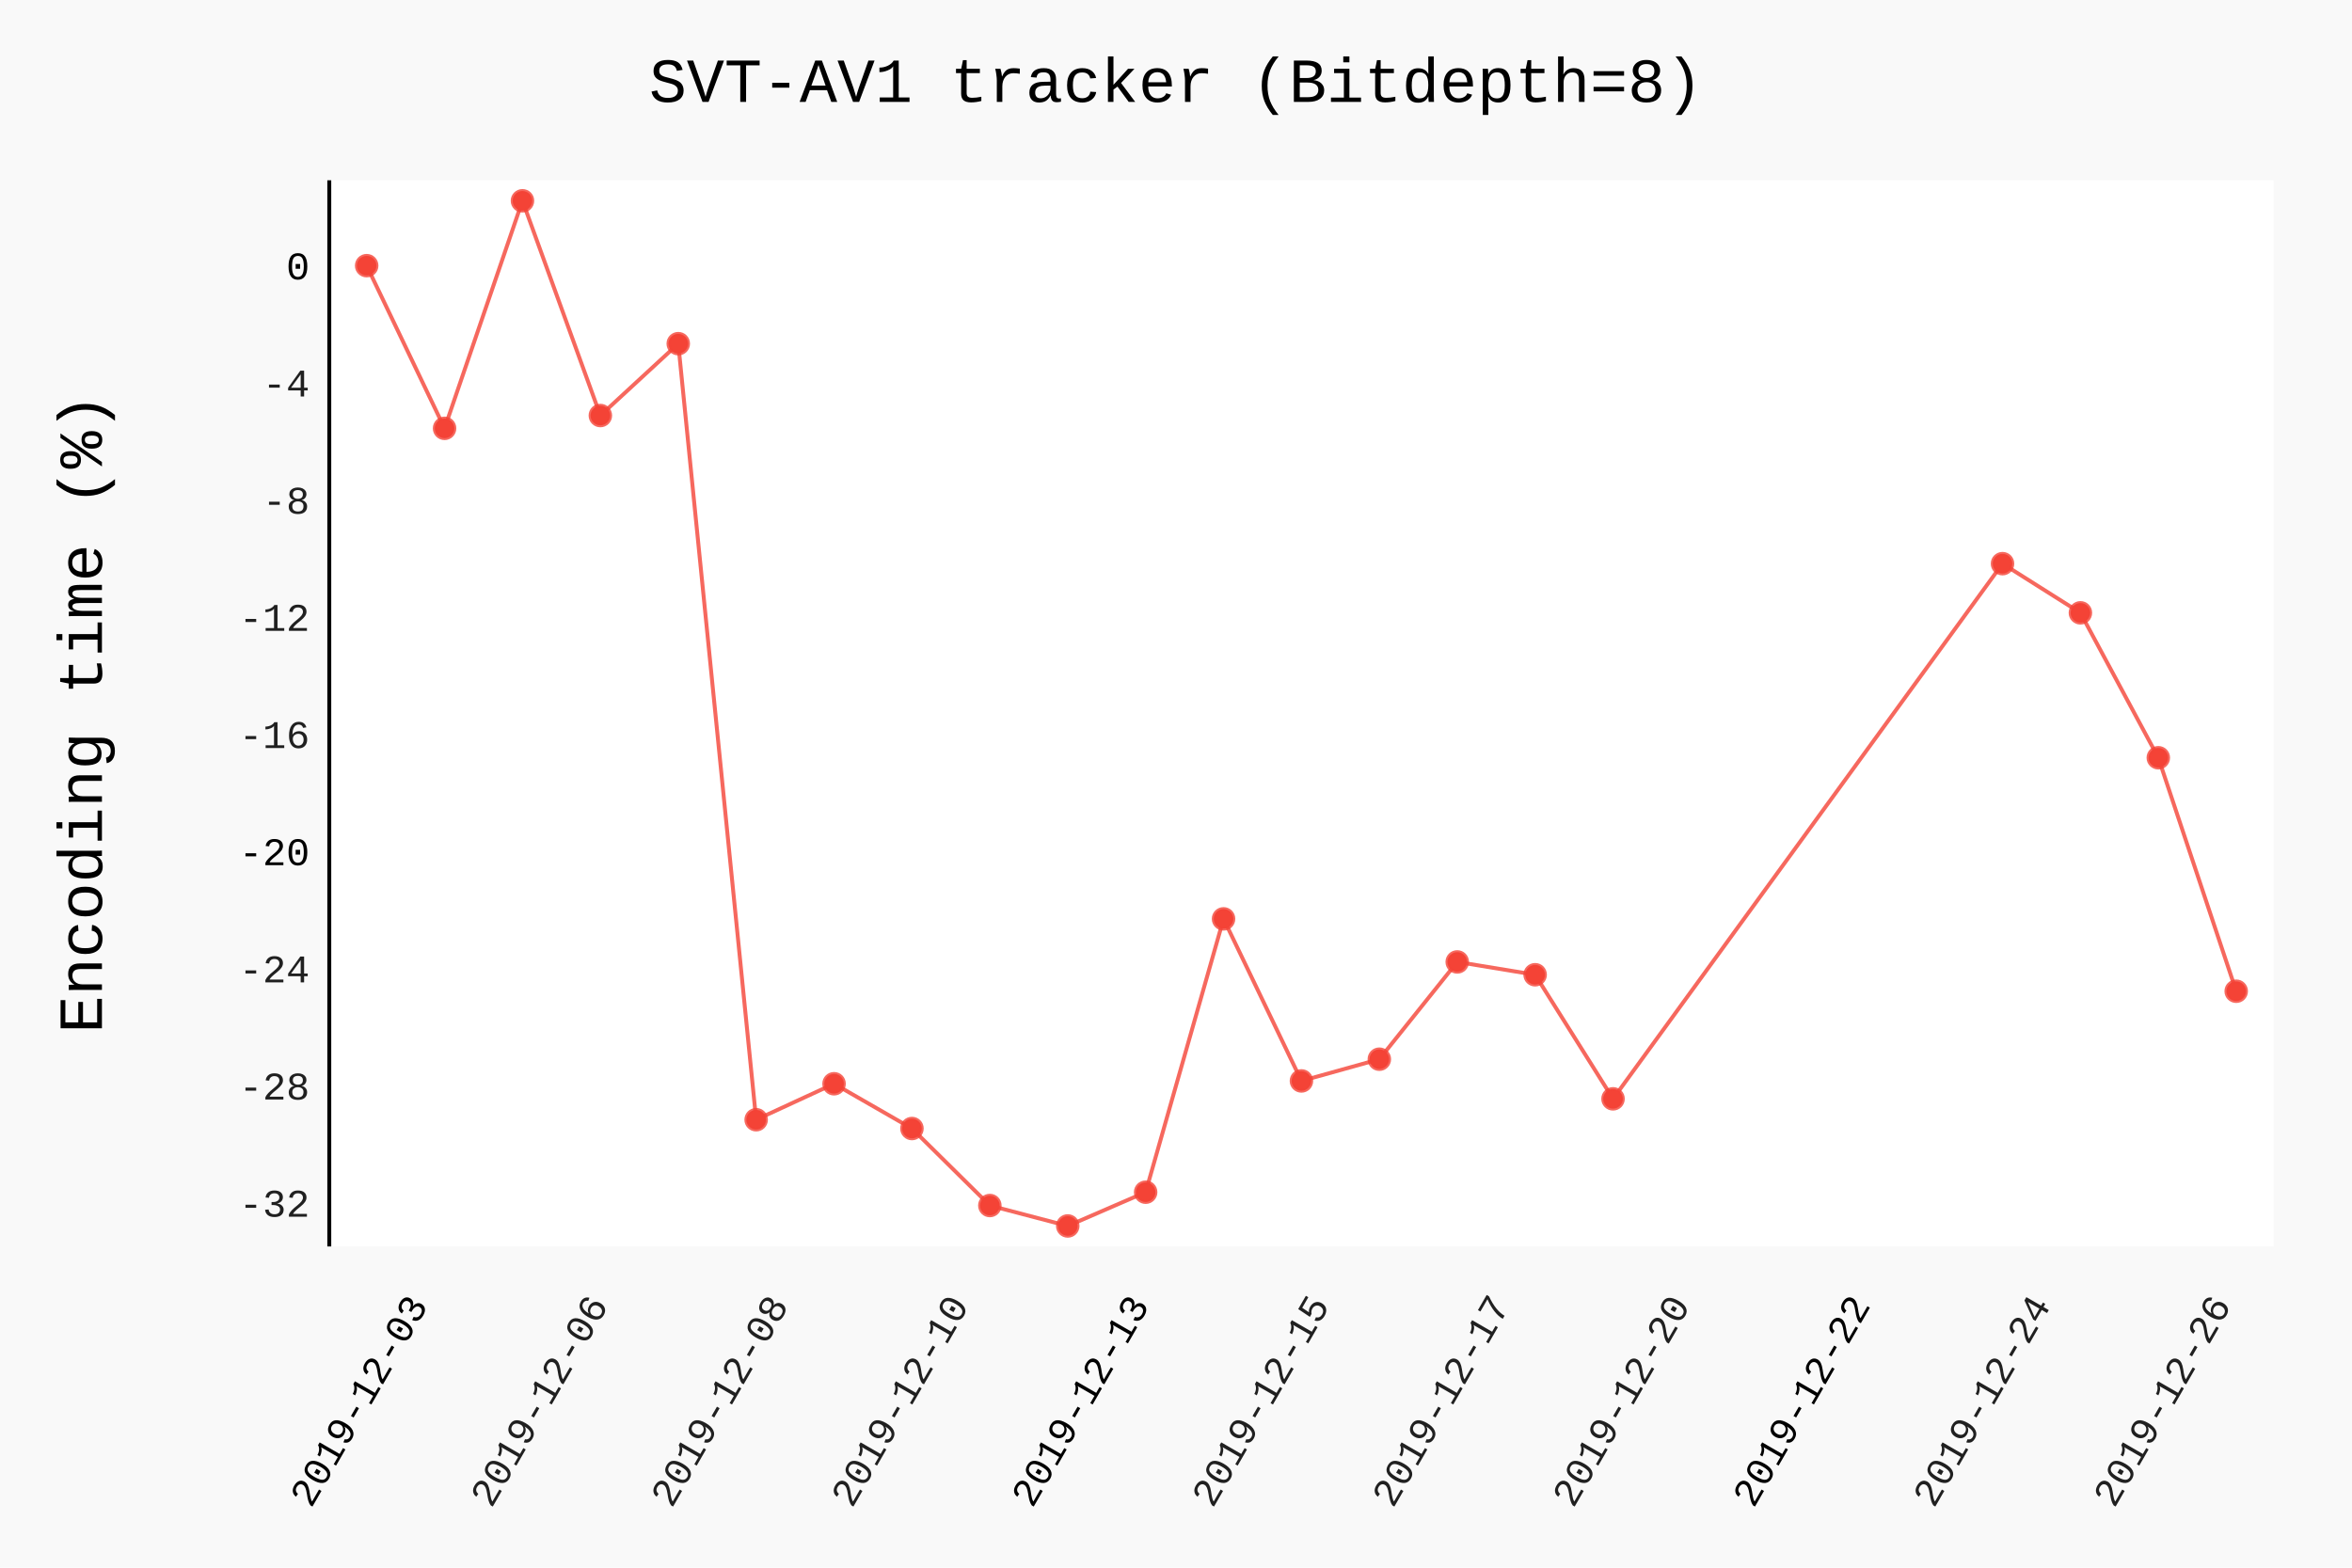
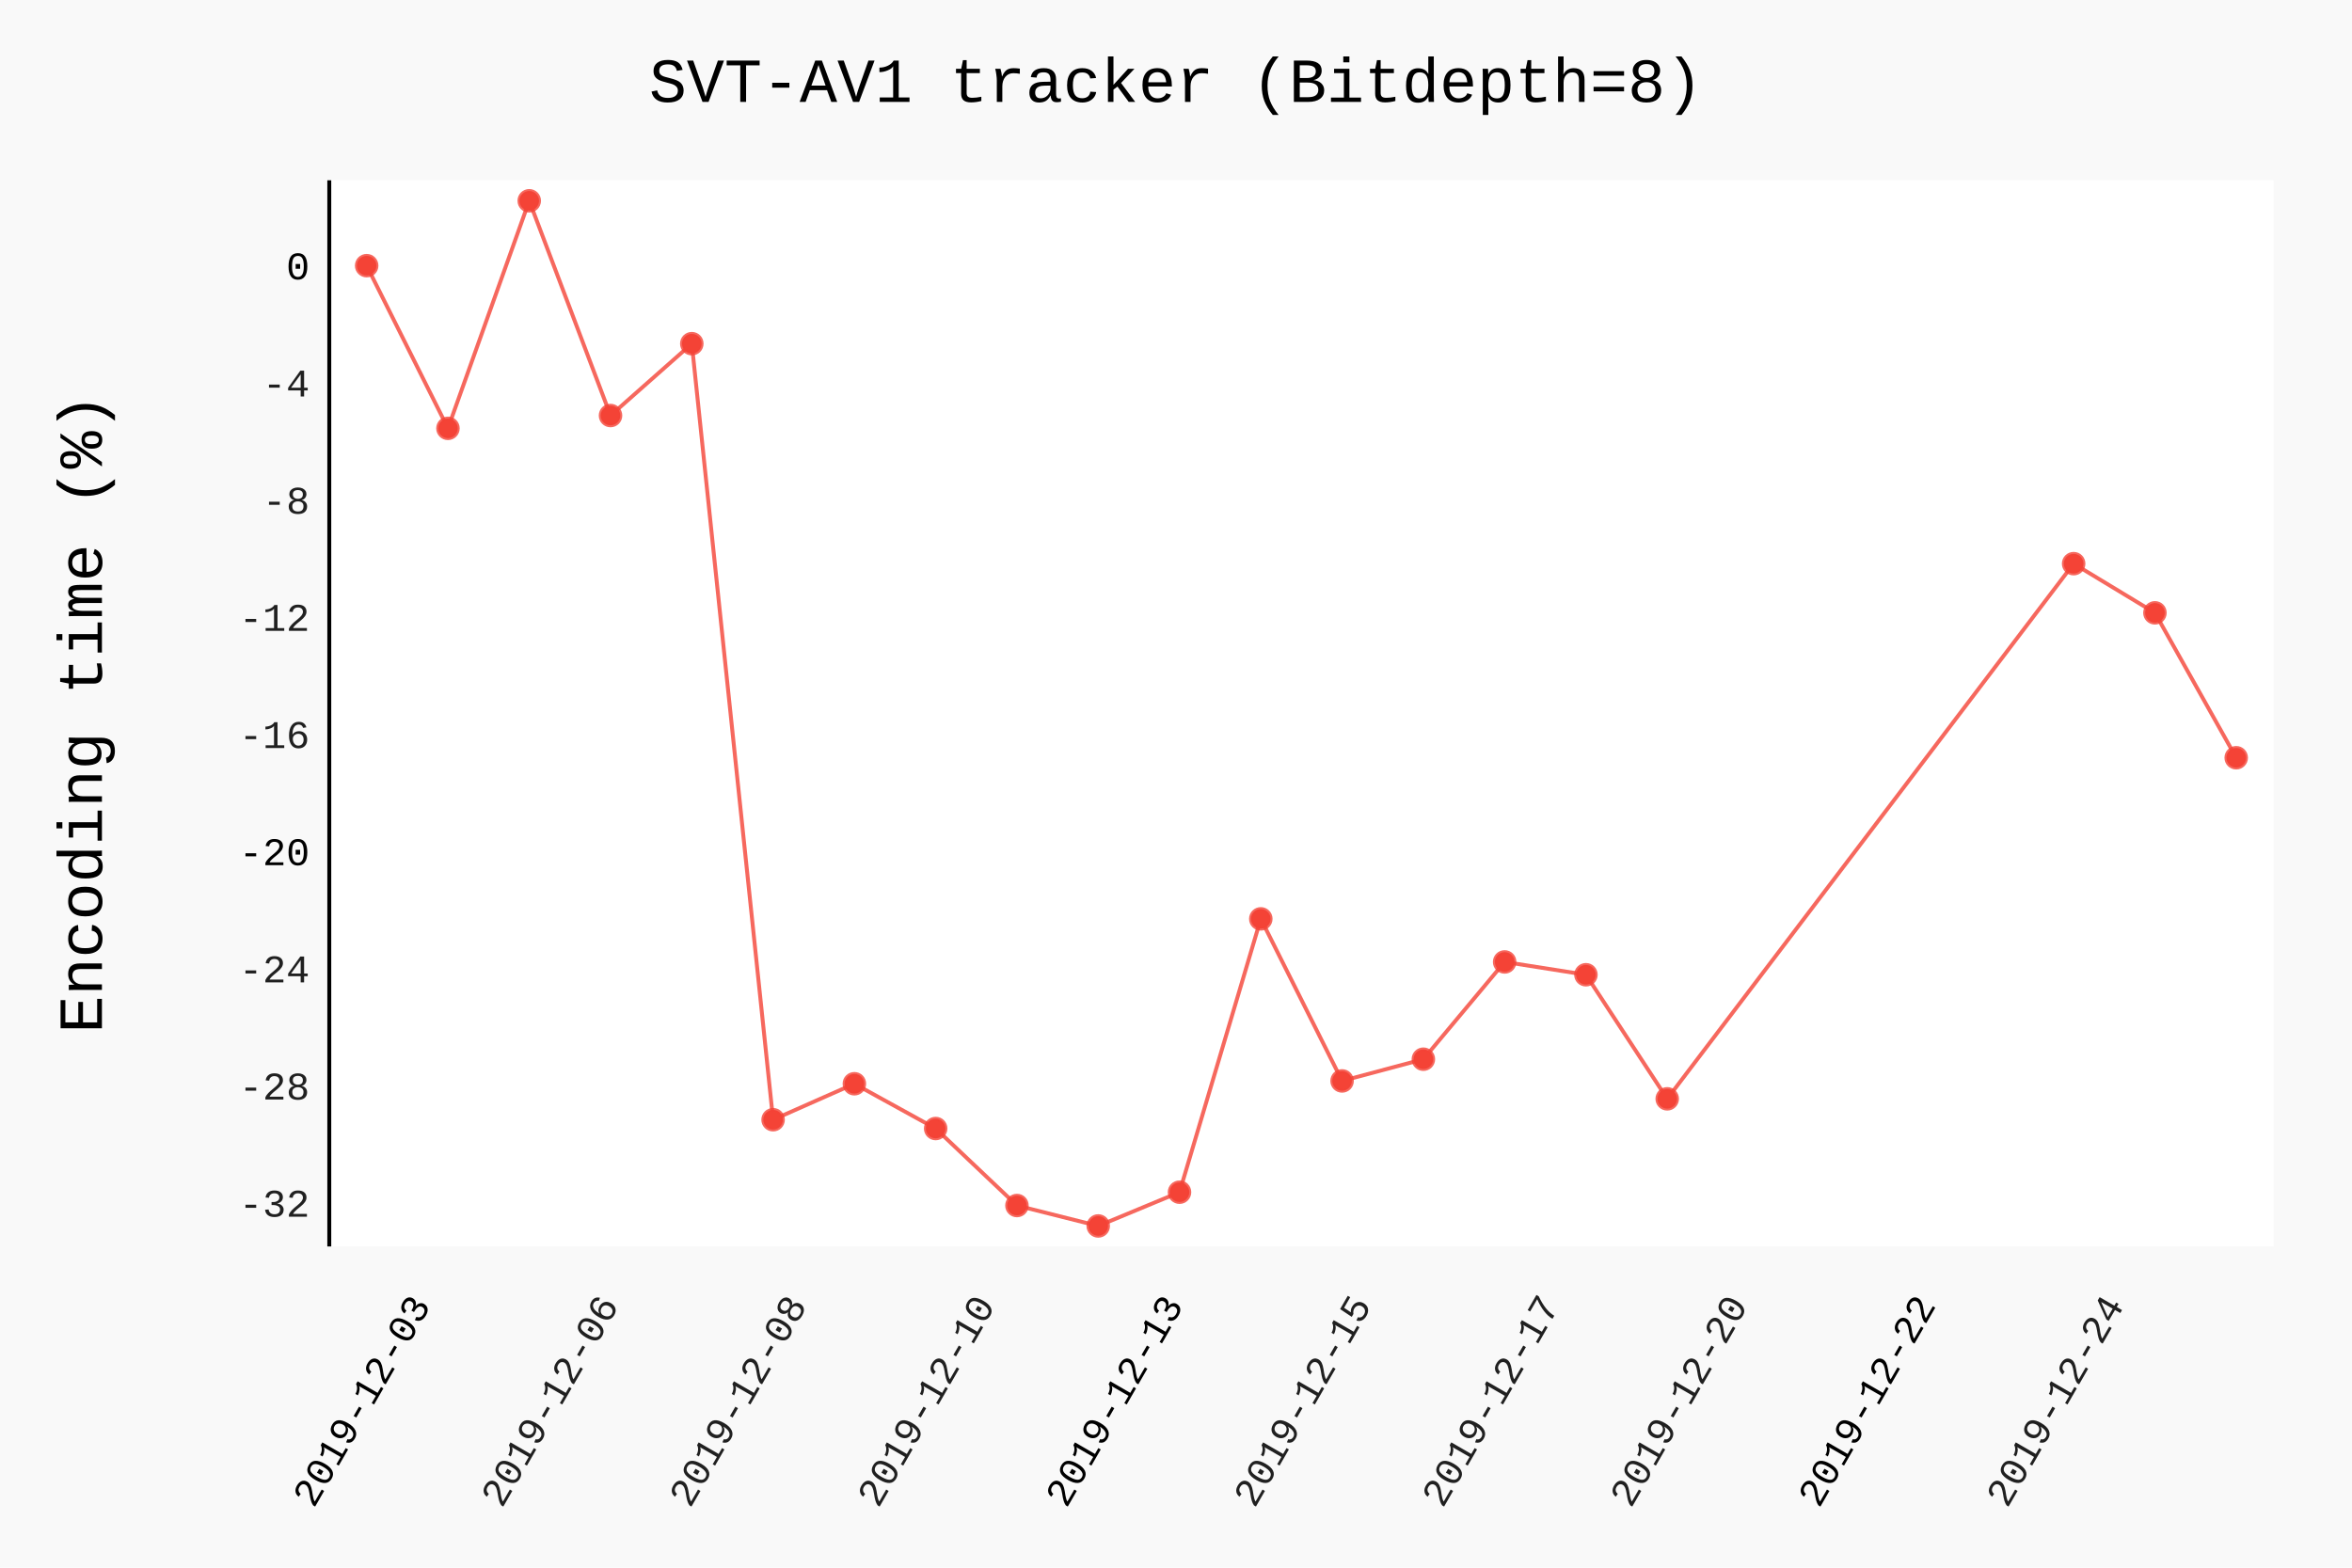
- <svg xmlns="http://www.w3.org/2000/svg" class="pygal-chart" id="chart-ec218cf6-e2a5-4044-8a09-ee8ca3e13ffd" viewBox="0 0 600 400">
+ <svg xmlns="http://www.w3.org/2000/svg" class="pygal-chart" id="chart-42dc4cc5-6be0-4d79-a7ee-fff0b12b70cc" viewBox="0 0 600 400">
  <defs>
-     <style type="text/css">#chart-ec218cf6-e2a5-4044-8a09-ee8ca3e13ffd{-webkit-user-select:none;-webkit-font-smoothing:antialiased;font-family:Consolas,"Liberation Mono",Menlo,Courier,monospace}#chart-ec218cf6-e2a5-4044-8a09-ee8ca3e13ffd .title{font-family:Consolas,"Liberation Mono",Menlo,Courier,monospace;font-size:16px}#chart-ec218cf6-e2a5-4044-8a09-ee8ca3e13ffd .legends .legend text{font-family:Consolas,"Liberation Mono",Menlo,Courier,monospace;font-size:14px}#chart-ec218cf6-e2a5-4044-8a09-ee8ca3e13ffd .axis text{font-family:Consolas,"Liberation Mono",Menlo,Courier,monospace;font-size:10px}#chart-ec218cf6-e2a5-4044-8a09-ee8ca3e13ffd .axis text.major{font-family:Consolas,"Liberation Mono",Menlo,Courier,monospace;font-size:10px}#chart-ec218cf6-e2a5-4044-8a09-ee8ca3e13ffd .text-overlay text.value{font-family:Consolas,"Liberation Mono",Menlo,Courier,monospace;font-size:16px}#chart-ec218cf6-e2a5-4044-8a09-ee8ca3e13ffd .text-overlay text.label{font-family:Consolas,"Liberation Mono",Menlo,Courier,monospace;font-size:10px}#chart-ec218cf6-e2a5-4044-8a09-ee8ca3e13ffd .tooltip{font-family:Consolas,"Liberation Mono",Menlo,Courier,monospace;font-size:14px}#chart-ec218cf6-e2a5-4044-8a09-ee8ca3e13ffd text.no_data{font-family:Consolas,"Liberation Mono",Menlo,Courier,monospace;font-size:64px}
- #chart-ec218cf6-e2a5-4044-8a09-ee8ca3e13ffd{background-color:rgba(249,249,249,1)}#chart-ec218cf6-e2a5-4044-8a09-ee8ca3e13ffd path,#chart-ec218cf6-e2a5-4044-8a09-ee8ca3e13ffd line,#chart-ec218cf6-e2a5-4044-8a09-ee8ca3e13ffd rect,#chart-ec218cf6-e2a5-4044-8a09-ee8ca3e13ffd circle{-webkit-transition:150ms;-moz-transition:150ms;transition:150ms}#chart-ec218cf6-e2a5-4044-8a09-ee8ca3e13ffd .graph &gt; .background{fill:rgba(249,249,249,1)}#chart-ec218cf6-e2a5-4044-8a09-ee8ca3e13ffd .plot &gt; .background{fill:rgba(255,255,255,1)}#chart-ec218cf6-e2a5-4044-8a09-ee8ca3e13ffd .graph{fill:rgba(0,0,0,.87)}#chart-ec218cf6-e2a5-4044-8a09-ee8ca3e13ffd text.no_data{fill:rgba(0,0,0,1)}#chart-ec218cf6-e2a5-4044-8a09-ee8ca3e13ffd .title{fill:rgba(0,0,0,1)}#chart-ec218cf6-e2a5-4044-8a09-ee8ca3e13ffd .legends .legend text{fill:rgba(0,0,0,.87)}#chart-ec218cf6-e2a5-4044-8a09-ee8ca3e13ffd .legends .legend:hover text{fill:rgba(0,0,0,1)}#chart-ec218cf6-e2a5-4044-8a09-ee8ca3e13ffd .axis .line{stroke:rgba(0,0,0,1)}#chart-ec218cf6-e2a5-4044-8a09-ee8ca3e13ffd .axis .guide.line{stroke:rgba(0,0,0,.54)}#chart-ec218cf6-e2a5-4044-8a09-ee8ca3e13ffd .axis .major.line{stroke:rgba(0,0,0,.87)}#chart-ec218cf6-e2a5-4044-8a09-ee8ca3e13ffd .axis text.major{fill:rgba(0,0,0,1)}#chart-ec218cf6-e2a5-4044-8a09-ee8ca3e13ffd .axis.y .guides:hover .guide.line,#chart-ec218cf6-e2a5-4044-8a09-ee8ca3e13ffd .line-graph .axis.x .guides:hover .guide.line,#chart-ec218cf6-e2a5-4044-8a09-ee8ca3e13ffd .stackedline-graph .axis.x .guides:hover .guide.line,#chart-ec218cf6-e2a5-4044-8a09-ee8ca3e13ffd .xy-graph .axis.x .guides:hover .guide.line{stroke:rgba(0,0,0,1)}#chart-ec218cf6-e2a5-4044-8a09-ee8ca3e13ffd .axis .guides:hover text{fill:rgba(0,0,0,1)}#chart-ec218cf6-e2a5-4044-8a09-ee8ca3e13ffd .reactive{fill-opacity:.7;stroke-opacity:.8}#chart-ec218cf6-e2a5-4044-8a09-ee8ca3e13ffd .ci{stroke:rgba(0,0,0,.87)}#chart-ec218cf6-e2a5-4044-8a09-ee8ca3e13ffd .reactive.active,#chart-ec218cf6-e2a5-4044-8a09-ee8ca3e13ffd .active .reactive{fill-opacity:.8;stroke-opacity:.9;stroke-width:4}#chart-ec218cf6-e2a5-4044-8a09-ee8ca3e13ffd .ci .reactive.active{stroke-width:1.5}#chart-ec218cf6-e2a5-4044-8a09-ee8ca3e13ffd .series text{fill:rgba(0,0,0,1)}#chart-ec218cf6-e2a5-4044-8a09-ee8ca3e13ffd .tooltip rect{fill:rgba(255,255,255,1);stroke:rgba(0,0,0,1);-webkit-transition:opacity 150ms;-moz-transition:opacity 150ms;transition:opacity 150ms}#chart-ec218cf6-e2a5-4044-8a09-ee8ca3e13ffd .tooltip .label{fill:rgba(0,0,0,.87)}#chart-ec218cf6-e2a5-4044-8a09-ee8ca3e13ffd .tooltip .label{fill:rgba(0,0,0,.87)}#chart-ec218cf6-e2a5-4044-8a09-ee8ca3e13ffd .tooltip .legend{font-size:.8em;fill:rgba(0,0,0,.54)}#chart-ec218cf6-e2a5-4044-8a09-ee8ca3e13ffd .tooltip .x_label{font-size:.6em;fill:rgba(0,0,0,1)}#chart-ec218cf6-e2a5-4044-8a09-ee8ca3e13ffd .tooltip .xlink{font-size:.5em;text-decoration:underline}#chart-ec218cf6-e2a5-4044-8a09-ee8ca3e13ffd .tooltip .value{font-size:1.5em}#chart-ec218cf6-e2a5-4044-8a09-ee8ca3e13ffd .bound{font-size:.5em}#chart-ec218cf6-e2a5-4044-8a09-ee8ca3e13ffd .max-value{font-size:.75em;fill:rgba(0,0,0,.54)}#chart-ec218cf6-e2a5-4044-8a09-ee8ca3e13ffd .map-element{fill:rgba(255,255,255,1);stroke:rgba(0,0,0,.54) !important}#chart-ec218cf6-e2a5-4044-8a09-ee8ca3e13ffd .map-element .reactive{fill-opacity:inherit;stroke-opacity:inherit}#chart-ec218cf6-e2a5-4044-8a09-ee8ca3e13ffd .color-0,#chart-ec218cf6-e2a5-4044-8a09-ee8ca3e13ffd .color-0 a:visited{stroke:#F44336;fill:#F44336}#chart-ec218cf6-e2a5-4044-8a09-ee8ca3e13ffd .text-overlay .color-0 text{fill:black}
- #chart-ec218cf6-e2a5-4044-8a09-ee8ca3e13ffd text.no_data{text-anchor:middle}#chart-ec218cf6-e2a5-4044-8a09-ee8ca3e13ffd .guide.line{fill:none}#chart-ec218cf6-e2a5-4044-8a09-ee8ca3e13ffd .centered{text-anchor:middle}#chart-ec218cf6-e2a5-4044-8a09-ee8ca3e13ffd .title{text-anchor:middle}#chart-ec218cf6-e2a5-4044-8a09-ee8ca3e13ffd .legends .legend text{fill-opacity:1}#chart-ec218cf6-e2a5-4044-8a09-ee8ca3e13ffd .axis.x text{text-anchor:middle}#chart-ec218cf6-e2a5-4044-8a09-ee8ca3e13ffd .axis.x:not(.web) text[transform]{text-anchor:start}#chart-ec218cf6-e2a5-4044-8a09-ee8ca3e13ffd .axis.x:not(.web) text[transform].backwards{text-anchor:end}#chart-ec218cf6-e2a5-4044-8a09-ee8ca3e13ffd .axis.y text{text-anchor:end}#chart-ec218cf6-e2a5-4044-8a09-ee8ca3e13ffd .axis.y text[transform].backwards{text-anchor:start}#chart-ec218cf6-e2a5-4044-8a09-ee8ca3e13ffd .axis.y2 text{text-anchor:start}#chart-ec218cf6-e2a5-4044-8a09-ee8ca3e13ffd .axis.y2 text[transform].backwards{text-anchor:end}#chart-ec218cf6-e2a5-4044-8a09-ee8ca3e13ffd .axis .guide.line{stroke-dasharray:4,4}#chart-ec218cf6-e2a5-4044-8a09-ee8ca3e13ffd .axis .major.guide.line{stroke-dasharray:6,6}#chart-ec218cf6-e2a5-4044-8a09-ee8ca3e13ffd .horizontal .axis.y .guide.line,#chart-ec218cf6-e2a5-4044-8a09-ee8ca3e13ffd .horizontal .axis.y2 .guide.line,#chart-ec218cf6-e2a5-4044-8a09-ee8ca3e13ffd .vertical .axis.x .guide.line{opacity:0}#chart-ec218cf6-e2a5-4044-8a09-ee8ca3e13ffd .horizontal .axis.always_show .guide.line,#chart-ec218cf6-e2a5-4044-8a09-ee8ca3e13ffd .vertical .axis.always_show .guide.line{opacity:1 !important}#chart-ec218cf6-e2a5-4044-8a09-ee8ca3e13ffd .axis.y .guides:hover .guide.line,#chart-ec218cf6-e2a5-4044-8a09-ee8ca3e13ffd .axis.y2 .guides:hover .guide.line,#chart-ec218cf6-e2a5-4044-8a09-ee8ca3e13ffd .axis.x .guides:hover .guide.line{opacity:1}#chart-ec218cf6-e2a5-4044-8a09-ee8ca3e13ffd .axis .guides:hover text{opacity:1}#chart-ec218cf6-e2a5-4044-8a09-ee8ca3e13ffd .nofill{fill:none}#chart-ec218cf6-e2a5-4044-8a09-ee8ca3e13ffd .subtle-fill{fill-opacity:.2}#chart-ec218cf6-e2a5-4044-8a09-ee8ca3e13ffd .dot{stroke-width:1px;fill-opacity:1}#chart-ec218cf6-e2a5-4044-8a09-ee8ca3e13ffd .dot.active{stroke-width:5px}#chart-ec218cf6-e2a5-4044-8a09-ee8ca3e13ffd .dot.negative{fill:transparent}#chart-ec218cf6-e2a5-4044-8a09-ee8ca3e13ffd text,#chart-ec218cf6-e2a5-4044-8a09-ee8ca3e13ffd tspan{stroke:none !important}#chart-ec218cf6-e2a5-4044-8a09-ee8ca3e13ffd .series text.active{opacity:1}#chart-ec218cf6-e2a5-4044-8a09-ee8ca3e13ffd .tooltip rect{fill-opacity:.95;stroke-width:.5}#chart-ec218cf6-e2a5-4044-8a09-ee8ca3e13ffd .tooltip text{fill-opacity:1}#chart-ec218cf6-e2a5-4044-8a09-ee8ca3e13ffd .showable{visibility:hidden}#chart-ec218cf6-e2a5-4044-8a09-ee8ca3e13ffd .showable.shown{visibility:visible}#chart-ec218cf6-e2a5-4044-8a09-ee8ca3e13ffd .gauge-background{fill:rgba(229,229,229,1);stroke:none}#chart-ec218cf6-e2a5-4044-8a09-ee8ca3e13ffd .bg-lines{stroke:rgba(249,249,249,1);stroke-width:2px}</style>
+     <style type="text/css">#chart-42dc4cc5-6be0-4d79-a7ee-fff0b12b70cc{-webkit-user-select:none;-webkit-font-smoothing:antialiased;font-family:Consolas,"Liberation Mono",Menlo,Courier,monospace}#chart-42dc4cc5-6be0-4d79-a7ee-fff0b12b70cc .title{font-family:Consolas,"Liberation Mono",Menlo,Courier,monospace;font-size:16px}#chart-42dc4cc5-6be0-4d79-a7ee-fff0b12b70cc .legends .legend text{font-family:Consolas,"Liberation Mono",Menlo,Courier,monospace;font-size:14px}#chart-42dc4cc5-6be0-4d79-a7ee-fff0b12b70cc .axis text{font-family:Consolas,"Liberation Mono",Menlo,Courier,monospace;font-size:10px}#chart-42dc4cc5-6be0-4d79-a7ee-fff0b12b70cc .axis text.major{font-family:Consolas,"Liberation Mono",Menlo,Courier,monospace;font-size:10px}#chart-42dc4cc5-6be0-4d79-a7ee-fff0b12b70cc .text-overlay text.value{font-family:Consolas,"Liberation Mono",Menlo,Courier,monospace;font-size:16px}#chart-42dc4cc5-6be0-4d79-a7ee-fff0b12b70cc .text-overlay text.label{font-family:Consolas,"Liberation Mono",Menlo,Courier,monospace;font-size:10px}#chart-42dc4cc5-6be0-4d79-a7ee-fff0b12b70cc .tooltip{font-family:Consolas,"Liberation Mono",Menlo,Courier,monospace;font-size:14px}#chart-42dc4cc5-6be0-4d79-a7ee-fff0b12b70cc text.no_data{font-family:Consolas,"Liberation Mono",Menlo,Courier,monospace;font-size:64px}
+ #chart-42dc4cc5-6be0-4d79-a7ee-fff0b12b70cc{background-color:rgba(249,249,249,1)}#chart-42dc4cc5-6be0-4d79-a7ee-fff0b12b70cc path,#chart-42dc4cc5-6be0-4d79-a7ee-fff0b12b70cc line,#chart-42dc4cc5-6be0-4d79-a7ee-fff0b12b70cc rect,#chart-42dc4cc5-6be0-4d79-a7ee-fff0b12b70cc circle{-webkit-transition:150ms;-moz-transition:150ms;transition:150ms}#chart-42dc4cc5-6be0-4d79-a7ee-fff0b12b70cc .graph &gt; .background{fill:rgba(249,249,249,1)}#chart-42dc4cc5-6be0-4d79-a7ee-fff0b12b70cc .plot &gt; .background{fill:rgba(255,255,255,1)}#chart-42dc4cc5-6be0-4d79-a7ee-fff0b12b70cc .graph{fill:rgba(0,0,0,.87)}#chart-42dc4cc5-6be0-4d79-a7ee-fff0b12b70cc text.no_data{fill:rgba(0,0,0,1)}#chart-42dc4cc5-6be0-4d79-a7ee-fff0b12b70cc .title{fill:rgba(0,0,0,1)}#chart-42dc4cc5-6be0-4d79-a7ee-fff0b12b70cc .legends .legend text{fill:rgba(0,0,0,.87)}#chart-42dc4cc5-6be0-4d79-a7ee-fff0b12b70cc .legends .legend:hover text{fill:rgba(0,0,0,1)}#chart-42dc4cc5-6be0-4d79-a7ee-fff0b12b70cc .axis .line{stroke:rgba(0,0,0,1)}#chart-42dc4cc5-6be0-4d79-a7ee-fff0b12b70cc .axis .guide.line{stroke:rgba(0,0,0,.54)}#chart-42dc4cc5-6be0-4d79-a7ee-fff0b12b70cc .axis .major.line{stroke:rgba(0,0,0,.87)}#chart-42dc4cc5-6be0-4d79-a7ee-fff0b12b70cc .axis text.major{fill:rgba(0,0,0,1)}#chart-42dc4cc5-6be0-4d79-a7ee-fff0b12b70cc .axis.y .guides:hover .guide.line,#chart-42dc4cc5-6be0-4d79-a7ee-fff0b12b70cc .line-graph .axis.x .guides:hover .guide.line,#chart-42dc4cc5-6be0-4d79-a7ee-fff0b12b70cc .stackedline-graph .axis.x .guides:hover .guide.line,#chart-42dc4cc5-6be0-4d79-a7ee-fff0b12b70cc .xy-graph .axis.x .guides:hover .guide.line{stroke:rgba(0,0,0,1)}#chart-42dc4cc5-6be0-4d79-a7ee-fff0b12b70cc .axis .guides:hover text{fill:rgba(0,0,0,1)}#chart-42dc4cc5-6be0-4d79-a7ee-fff0b12b70cc .reactive{fill-opacity:.7;stroke-opacity:.8}#chart-42dc4cc5-6be0-4d79-a7ee-fff0b12b70cc .ci{stroke:rgba(0,0,0,.87)}#chart-42dc4cc5-6be0-4d79-a7ee-fff0b12b70cc .reactive.active,#chart-42dc4cc5-6be0-4d79-a7ee-fff0b12b70cc .active .reactive{fill-opacity:.8;stroke-opacity:.9;stroke-width:4}#chart-42dc4cc5-6be0-4d79-a7ee-fff0b12b70cc .ci .reactive.active{stroke-width:1.5}#chart-42dc4cc5-6be0-4d79-a7ee-fff0b12b70cc .series text{fill:rgba(0,0,0,1)}#chart-42dc4cc5-6be0-4d79-a7ee-fff0b12b70cc .tooltip rect{fill:rgba(255,255,255,1);stroke:rgba(0,0,0,1);-webkit-transition:opacity 150ms;-moz-transition:opacity 150ms;transition:opacity 150ms}#chart-42dc4cc5-6be0-4d79-a7ee-fff0b12b70cc .tooltip .label{fill:rgba(0,0,0,.87)}#chart-42dc4cc5-6be0-4d79-a7ee-fff0b12b70cc .tooltip .label{fill:rgba(0,0,0,.87)}#chart-42dc4cc5-6be0-4d79-a7ee-fff0b12b70cc .tooltip .legend{font-size:.8em;fill:rgba(0,0,0,.54)}#chart-42dc4cc5-6be0-4d79-a7ee-fff0b12b70cc .tooltip .x_label{font-size:.6em;fill:rgba(0,0,0,1)}#chart-42dc4cc5-6be0-4d79-a7ee-fff0b12b70cc .tooltip .xlink{font-size:.5em;text-decoration:underline}#chart-42dc4cc5-6be0-4d79-a7ee-fff0b12b70cc .tooltip .value{font-size:1.5em}#chart-42dc4cc5-6be0-4d79-a7ee-fff0b12b70cc .bound{font-size:.5em}#chart-42dc4cc5-6be0-4d79-a7ee-fff0b12b70cc .max-value{font-size:.75em;fill:rgba(0,0,0,.54)}#chart-42dc4cc5-6be0-4d79-a7ee-fff0b12b70cc .map-element{fill:rgba(255,255,255,1);stroke:rgba(0,0,0,.54) !important}#chart-42dc4cc5-6be0-4d79-a7ee-fff0b12b70cc .map-element .reactive{fill-opacity:inherit;stroke-opacity:inherit}#chart-42dc4cc5-6be0-4d79-a7ee-fff0b12b70cc .color-0,#chart-42dc4cc5-6be0-4d79-a7ee-fff0b12b70cc .color-0 a:visited{stroke:#F44336;fill:#F44336}#chart-42dc4cc5-6be0-4d79-a7ee-fff0b12b70cc .text-overlay .color-0 text{fill:black}
+ #chart-42dc4cc5-6be0-4d79-a7ee-fff0b12b70cc text.no_data{text-anchor:middle}#chart-42dc4cc5-6be0-4d79-a7ee-fff0b12b70cc .guide.line{fill:none}#chart-42dc4cc5-6be0-4d79-a7ee-fff0b12b70cc .centered{text-anchor:middle}#chart-42dc4cc5-6be0-4d79-a7ee-fff0b12b70cc .title{text-anchor:middle}#chart-42dc4cc5-6be0-4d79-a7ee-fff0b12b70cc .legends .legend text{fill-opacity:1}#chart-42dc4cc5-6be0-4d79-a7ee-fff0b12b70cc .axis.x text{text-anchor:middle}#chart-42dc4cc5-6be0-4d79-a7ee-fff0b12b70cc .axis.x:not(.web) text[transform]{text-anchor:start}#chart-42dc4cc5-6be0-4d79-a7ee-fff0b12b70cc .axis.x:not(.web) text[transform].backwards{text-anchor:end}#chart-42dc4cc5-6be0-4d79-a7ee-fff0b12b70cc .axis.y text{text-anchor:end}#chart-42dc4cc5-6be0-4d79-a7ee-fff0b12b70cc .axis.y text[transform].backwards{text-anchor:start}#chart-42dc4cc5-6be0-4d79-a7ee-fff0b12b70cc .axis.y2 text{text-anchor:start}#chart-42dc4cc5-6be0-4d79-a7ee-fff0b12b70cc .axis.y2 text[transform].backwards{text-anchor:end}#chart-42dc4cc5-6be0-4d79-a7ee-fff0b12b70cc .axis .guide.line{stroke-dasharray:4,4}#chart-42dc4cc5-6be0-4d79-a7ee-fff0b12b70cc .axis .major.guide.line{stroke-dasharray:6,6}#chart-42dc4cc5-6be0-4d79-a7ee-fff0b12b70cc .horizontal .axis.y .guide.line,#chart-42dc4cc5-6be0-4d79-a7ee-fff0b12b70cc .horizontal .axis.y2 .guide.line,#chart-42dc4cc5-6be0-4d79-a7ee-fff0b12b70cc .vertical .axis.x .guide.line{opacity:0}#chart-42dc4cc5-6be0-4d79-a7ee-fff0b12b70cc .horizontal .axis.always_show .guide.line,#chart-42dc4cc5-6be0-4d79-a7ee-fff0b12b70cc .vertical .axis.always_show .guide.line{opacity:1 !important}#chart-42dc4cc5-6be0-4d79-a7ee-fff0b12b70cc .axis.y .guides:hover .guide.line,#chart-42dc4cc5-6be0-4d79-a7ee-fff0b12b70cc .axis.y2 .guides:hover .guide.line,#chart-42dc4cc5-6be0-4d79-a7ee-fff0b12b70cc .axis.x .guides:hover .guide.line{opacity:1}#chart-42dc4cc5-6be0-4d79-a7ee-fff0b12b70cc .axis .guides:hover text{opacity:1}#chart-42dc4cc5-6be0-4d79-a7ee-fff0b12b70cc .nofill{fill:none}#chart-42dc4cc5-6be0-4d79-a7ee-fff0b12b70cc .subtle-fill{fill-opacity:.2}#chart-42dc4cc5-6be0-4d79-a7ee-fff0b12b70cc .dot{stroke-width:1px;fill-opacity:1}#chart-42dc4cc5-6be0-4d79-a7ee-fff0b12b70cc .dot.active{stroke-width:5px}#chart-42dc4cc5-6be0-4d79-a7ee-fff0b12b70cc .dot.negative{fill:transparent}#chart-42dc4cc5-6be0-4d79-a7ee-fff0b12b70cc text,#chart-42dc4cc5-6be0-4d79-a7ee-fff0b12b70cc tspan{stroke:none !important}#chart-42dc4cc5-6be0-4d79-a7ee-fff0b12b70cc .series text.active{opacity:1}#chart-42dc4cc5-6be0-4d79-a7ee-fff0b12b70cc .tooltip rect{fill-opacity:.95;stroke-width:.5}#chart-42dc4cc5-6be0-4d79-a7ee-fff0b12b70cc .tooltip text{fill-opacity:1}#chart-42dc4cc5-6be0-4d79-a7ee-fff0b12b70cc .showable{visibility:hidden}#chart-42dc4cc5-6be0-4d79-a7ee-fff0b12b70cc .showable.shown{visibility:visible}#chart-42dc4cc5-6be0-4d79-a7ee-fff0b12b70cc .gauge-background{fill:rgba(229,229,229,1);stroke:none}#chart-42dc4cc5-6be0-4d79-a7ee-fff0b12b70cc .bg-lines{stroke:rgba(249,249,249,1);stroke-width:2px}</style>
  </defs>
  <g class="graph datetimeline-graph vertical">
    <rect class="background" height="400" width="600" x="0" y="0" />
    <g class="plot" transform="translate(84, 46)">
      <rect class="background" height="272.038" width="496.0" x="0" y="0" />
      <g class="axis y">
        <g class="guides">
          <text class="" x="-5" y="264.442">-32</text>
        </g>
        <g class="guides">
          <text class="" x="-5" y="234.547">-28</text>
        </g>
        <g class="guides">
          <text class="" x="-5" y="204.652">-24</text>
        </g>
        <g class="guides">
          <text class="major" x="-5" y="174.757">-20</text>
        </g>
        <g class="guides">
          <text class="" x="-5" y="144.862">-16</text>
        </g>
        <g class="guides">
          <text class="" x="-5" y="114.967">-12</text>
        </g>
        <g class="guides">
          <text class="" x="-5" y="85.072">-8</text>
        </g>
        <g class="guides">
          <text class="" x="-5" y="55.177">-4</text>
        </g>
        <g class="guides">
          <text class="major" x="-5" y="25.282">0</text>
        </g>
      </g>
      <g class="axis x">
        <path class="line" d="M0 0 v272.038" />
        <g class="guides">
-           <path class="major guide line" d="M25.362 0 v272.038" />
-           <text class="major backwards" transform="rotate(300 25.3623 287.0385)" x="25.362" y="287.038">2019-12-03</text>
+           <path class="major guide line" d="M26.05 0 v272.038" />
+           <text class="major backwards" transform="rotate(300 26.05029 287.0385)" x="26.05" y="287.038">2019-12-03</text>
        </g>
        <g class="guides">
-           <path class="guide line" d="M71.362 0 v272.038" />
-           <text class="backwards" transform="rotate(300 71.36182 287.0385)" x="71.362" y="287.038">2019-12-06</text>
+           <path class="guide line" d="M74.05 0 v272.038" />
+           <text class="backwards" transform="rotate(300 74.0498 287.0385)" x="74.05" y="287.038">2019-12-06</text>
        </g>
        <g class="guides">
-           <path class="guide line" d="M117.361 0 v272.038" />
-           <text class="backwards" transform="rotate(300 117.3613 287.0385)" x="117.361" y="287.038">2019-12-08</text>
+           <path class="guide line" d="M122.049 0 v272.038" />
+           <text class="backwards" transform="rotate(300 122.0493 287.0385)" x="122.049" y="287.038">2019-12-08</text>
        </g>
        <g class="guides">
-           <path class="guide line" d="M163.361 0 v272.038" />
-           <text class="backwards" transform="rotate(300 163.3609 287.0385)" x="163.361" y="287.038">2019-12-10</text>
+           <path class="guide line" d="M170.049 0 v272.038" />
+           <text class="backwards" transform="rotate(300 170.0488 287.0385)" x="170.049" y="287.038">2019-12-10</text>
        </g>
        <g class="guides">
-           <path class="major guide line" d="M209.36 0 v272.038" />
-           <text class="major backwards" transform="rotate(300 209.3604 287.0385)" x="209.36" y="287.038">2019-12-13</text>
+           <path class="major guide line" d="M218.048 0 v272.038" />
+           <text class="major backwards" transform="rotate(300 218.0483 287.0385)" x="218.048" y="287.038">2019-12-13</text>
        </g>
        <g class="guides">
-           <path class="guide line" d="M255.36 0 v272.038" />
-           <text class="backwards" transform="rotate(300 255.3599 287.0385)" x="255.36" y="287.038">2019-12-15</text>
+           <path class="guide line" d="M266.048 0 v272.038" />
+           <text class="backwards" transform="rotate(300 266.0478 287.0385)" x="266.048" y="287.038">2019-12-15</text>
        </g>
        <g class="guides">
-           <path class="guide line" d="M301.359 0 v272.038" />
-           <text class="backwards" transform="rotate(300 301.3594 287.0385)" x="301.359" y="287.038">2019-12-17</text>
+           <path class="guide line" d="M314.047 0 v272.038" />
+           <text class="backwards" transform="rotate(300 314.0473 287.0385)" x="314.047" y="287.038">2019-12-17</text>
        </g>
        <g class="guides">
-           <path class="guide line" d="M347.359 0 v272.038" />
-           <text class="backwards" transform="rotate(300 347.359 287.0385)" x="347.359" y="287.038">2019-12-20</text>
+           <path class="guide line" d="M362.047 0 v272.038" />
+           <text class="backwards" transform="rotate(300 362.0468 287.0385)" x="362.047" y="287.038">2019-12-20</text>
        </g>
        <g class="guides">
-           <path class="major guide line" d="M393.358 0 v272.038" />
-           <text class="major backwards" transform="rotate(300 393.3585 287.0385)" x="393.358" y="287.038">2019-12-22</text>
+           <path class="major guide line" d="M410.046 0 v272.038" />
+           <text class="major backwards" transform="rotate(300 410.0463 287.0385)" x="410.046" y="287.038">2019-12-22</text>
        </g>
        <g class="guides">
-           <path class="guide line" d="M439.358 0 v272.038" />
-           <text class="backwards" transform="rotate(300 439.358 287.0385)" x="439.358" y="287.038">2019-12-24</text>
-         </g>
-         <g class="guides">
-           <path class="guide line" d="M485.358 0 v272.038" />
-           <text class="backwards" transform="rotate(300 485.3576 287.0385)" x="485.358" y="287.038">2019-12-26</text>
+           <path class="guide line" d="M458.046 0 v272.038" />
+           <text class="backwards" transform="rotate(300 458.0458 287.0385)" x="458.046" y="287.038">2019-12-24</text>
        </g>
      </g>
      <g class="series serie-0 color-0">
-         <path class="line reactive nofill" d="M9.538 21.782 L29.41 63.294 49.282 5.232 69.154 60.024 89.026 41.688 108.897 239.699 128.769 230.523 148.641 241.946 168.513 261.593 188.385 266.807 208.256 258.193 228.128 188.45 248 229.803 267.872 224.258 287.744 199.44 307.615 202.709 327.487 234.369 426.846 97.82 446.718 110.366 466.59 147.341 486.462 206.915" />
+         <path class="line reactive nofill" d="M9.538 21.782 L30.274 63.294 51.01 5.232 71.746 60.024 92.482 41.688 113.217 239.699 133.953 230.523 154.689 241.946 175.425 261.593 196.161 266.807 216.896 258.193 237.632 188.45 258.368 229.803 279.104 224.258 299.839 199.44 320.575 202.709 341.311 234.369 444.99 97.82 465.726 110.366 486.462 147.341" />
      </g>
    </g>
    <g class="titles">
      <text class="title plot_title" x="300.0" y="26">SVT-AV1 tracker (Bitdepth=8)</text>
      <text class="title" transform="rotate(-90 0 182.0192)" x="0" y="208.019">Encoding time (%)</text>
    </g>
    <g class="plot overlay" transform="translate(84, 46)">
      <g class="series serie-0 color-0">
        <g class="dots">
          <circle class="dot reactive tooltip-trigger" cx="9.538" cy="21.782" r="2.5" />
        </g>
        <g class="dots">
-           <circle class="dot reactive tooltip-trigger" cx="29.41" cy="63.294" r="2.5" />
+           <circle class="dot reactive tooltip-trigger" cx="30.274" cy="63.294" r="2.5" />
        </g>
        <g class="dots">
-           <circle class="dot reactive tooltip-trigger" cx="49.282" cy="5.232" r="2.5" />
+           <circle class="dot reactive tooltip-trigger" cx="51.01" cy="5.232" r="2.5" />
        </g>
        <g class="dots">
-           <circle class="dot reactive tooltip-trigger" cx="69.154" cy="60.024" r="2.5" />
+           <circle class="dot reactive tooltip-trigger" cx="71.746" cy="60.024" r="2.5" />
        </g>
        <g class="dots">
-           <circle class="dot reactive tooltip-trigger" cx="89.026" cy="41.688" r="2.5" />
+           <circle class="dot reactive tooltip-trigger" cx="92.482" cy="41.688" r="2.5" />
        </g>
        <g class="dots">
-           <circle class="dot reactive tooltip-trigger" cx="108.897" cy="239.699" r="2.5" />
+           <circle class="dot reactive tooltip-trigger" cx="113.217" cy="239.699" r="2.5" />
        </g>
        <g class="dots">
-           <circle class="dot reactive tooltip-trigger" cx="128.769" cy="230.523" r="2.5" />
+           <circle class="dot reactive tooltip-trigger" cx="133.953" cy="230.523" r="2.5" />
        </g>
        <g class="dots">
-           <circle class="dot reactive tooltip-trigger" cx="148.641" cy="241.946" r="2.5" />
+           <circle class="dot reactive tooltip-trigger" cx="154.689" cy="241.946" r="2.5" />
        </g>
        <g class="dots">
-           <circle class="dot reactive tooltip-trigger" cx="168.513" cy="261.593" r="2.5" />
+           <circle class="dot reactive tooltip-trigger" cx="175.425" cy="261.593" r="2.5" />
        </g>
        <g class="dots">
-           <circle class="dot reactive tooltip-trigger" cx="188.385" cy="266.807" r="2.5" />
+           <circle class="dot reactive tooltip-trigger" cx="196.161" cy="266.807" r="2.5" />
        </g>
        <g class="dots">
-           <circle class="dot reactive tooltip-trigger" cx="208.256" cy="258.193" r="2.5" />
+           <circle class="dot reactive tooltip-trigger" cx="216.896" cy="258.193" r="2.5" />
        </g>
        <g class="dots">
-           <circle class="dot reactive tooltip-trigger" cx="228.128" cy="188.45" r="2.5" />
+           <circle class="dot reactive tooltip-trigger" cx="237.632" cy="188.45" r="2.5" />
        </g>
        <g class="dots">
-           <circle class="dot reactive tooltip-trigger" cx="248.0" cy="229.803" r="2.5" />
+           <circle class="dot reactive tooltip-trigger" cx="258.368" cy="229.803" r="2.5" />
        </g>
        <g class="dots">
-           <circle class="dot reactive tooltip-trigger" cx="267.872" cy="224.258" r="2.5" />
+           <circle class="dot reactive tooltip-trigger" cx="279.104" cy="224.258" r="2.5" />
        </g>
        <g class="dots">
-           <circle class="dot reactive tooltip-trigger" cx="287.744" cy="199.44" r="2.5" />
+           <circle class="dot reactive tooltip-trigger" cx="299.839" cy="199.44" r="2.5" />
        </g>
        <g class="dots">
-           <circle class="dot reactive tooltip-trigger" cx="307.615" cy="202.709" r="2.5" />
+           <circle class="dot reactive tooltip-trigger" cx="320.575" cy="202.709" r="2.5" />
        </g>
        <g class="dots">
-           <circle class="dot reactive tooltip-trigger" cx="327.487" cy="234.369" r="2.5" />
+           <circle class="dot reactive tooltip-trigger" cx="341.311" cy="234.369" r="2.5" />
        </g>
        <g class="dots">
-           <circle class="dot reactive tooltip-trigger" cx="426.846" cy="97.82" r="2.5" />
+           <circle class="dot reactive tooltip-trigger" cx="444.99" cy="97.82" r="2.5" />
        </g>
        <g class="dots">
-           <circle class="dot reactive tooltip-trigger" cx="446.718" cy="110.366" r="2.5" />
+           <circle class="dot reactive tooltip-trigger" cx="465.726" cy="110.366" r="2.5" />
        </g>
        <g class="dots">
-           <circle class="dot reactive tooltip-trigger" cx="466.59" cy="147.341" r="2.5" />
-         </g>
-         <g class="dots">
-           <circle class="dot reactive tooltip-trigger" cx="486.462" cy="206.915" r="2.5" />
+           <circle class="dot reactive tooltip-trigger" cx="486.462" cy="147.341" r="2.5" />
        </g>
      </g>
    </g>
    <g class="plot text-overlay" transform="translate(84, 46)">
      <g class="series serie-0 color-0" />
    </g>
    <g class="plot tooltip-overlay" transform="translate(84, 46)">
      <g class="tooltip" style="opacity: 0" transform="translate(0 0)">
        <rect class="tooltip-box" height="0" rx="0" ry="0" width="0" />
        <g class="text" />
      </g>
    </g>
  </g>
</svg>
